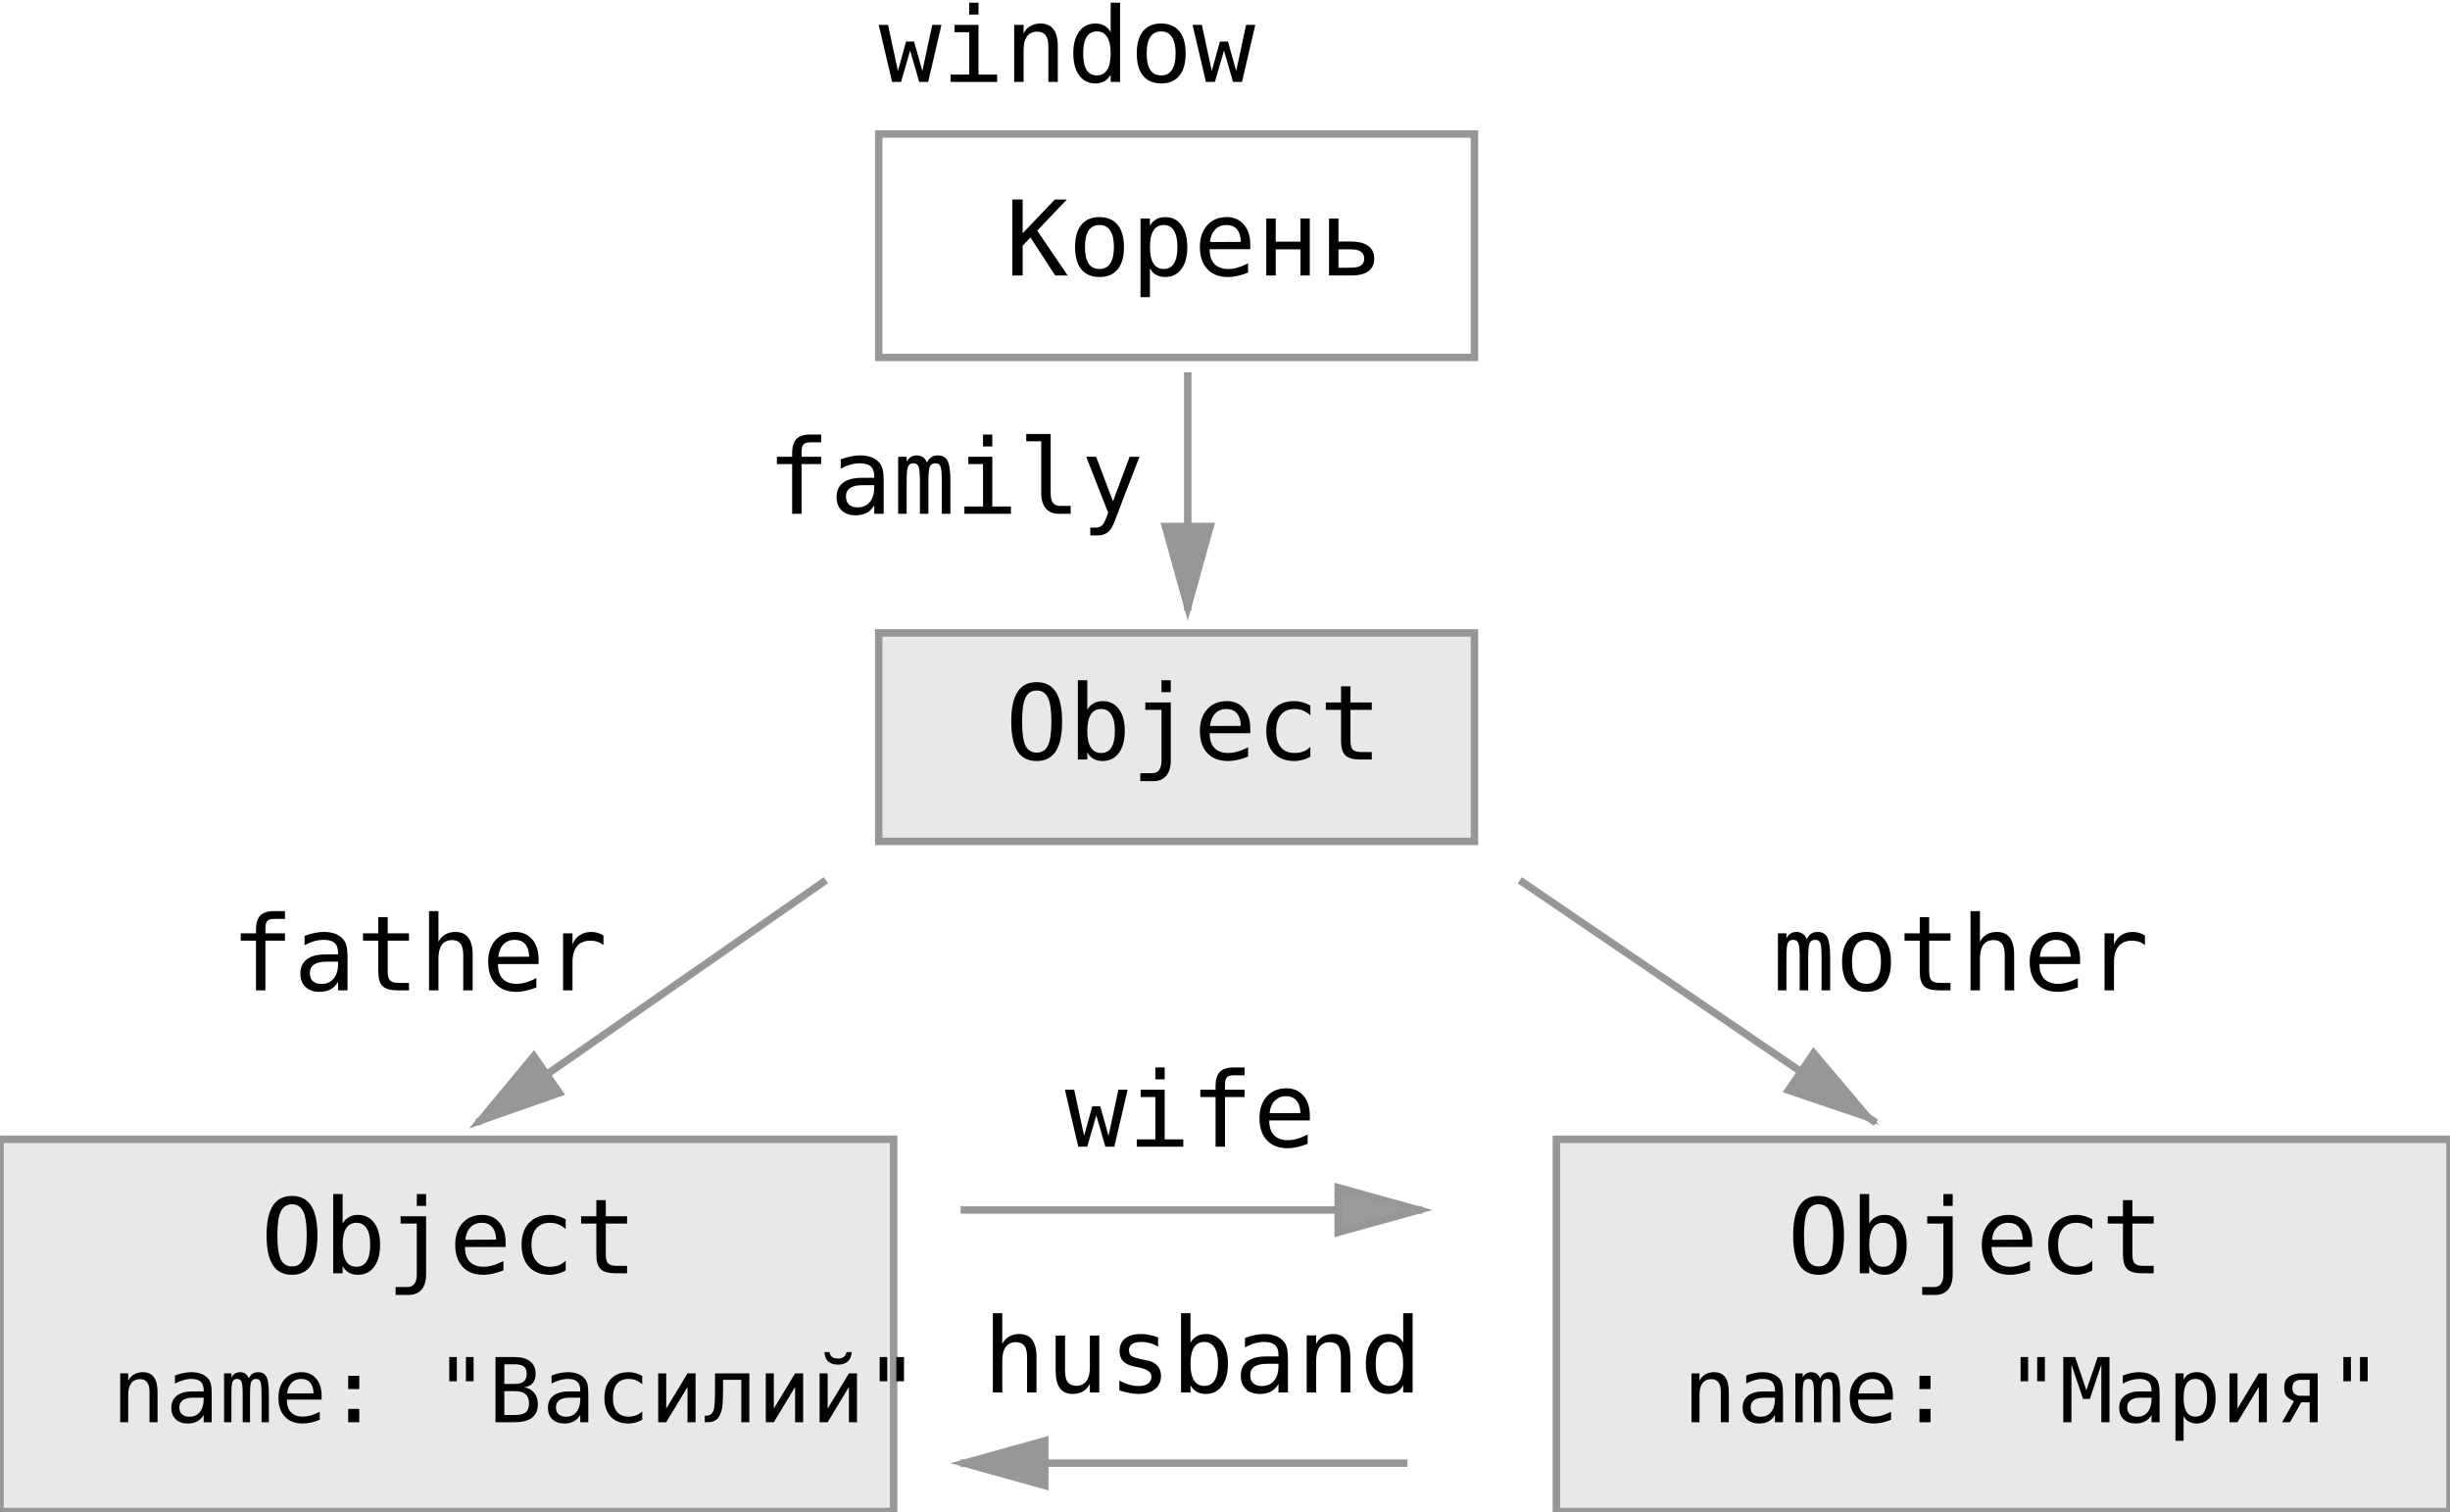
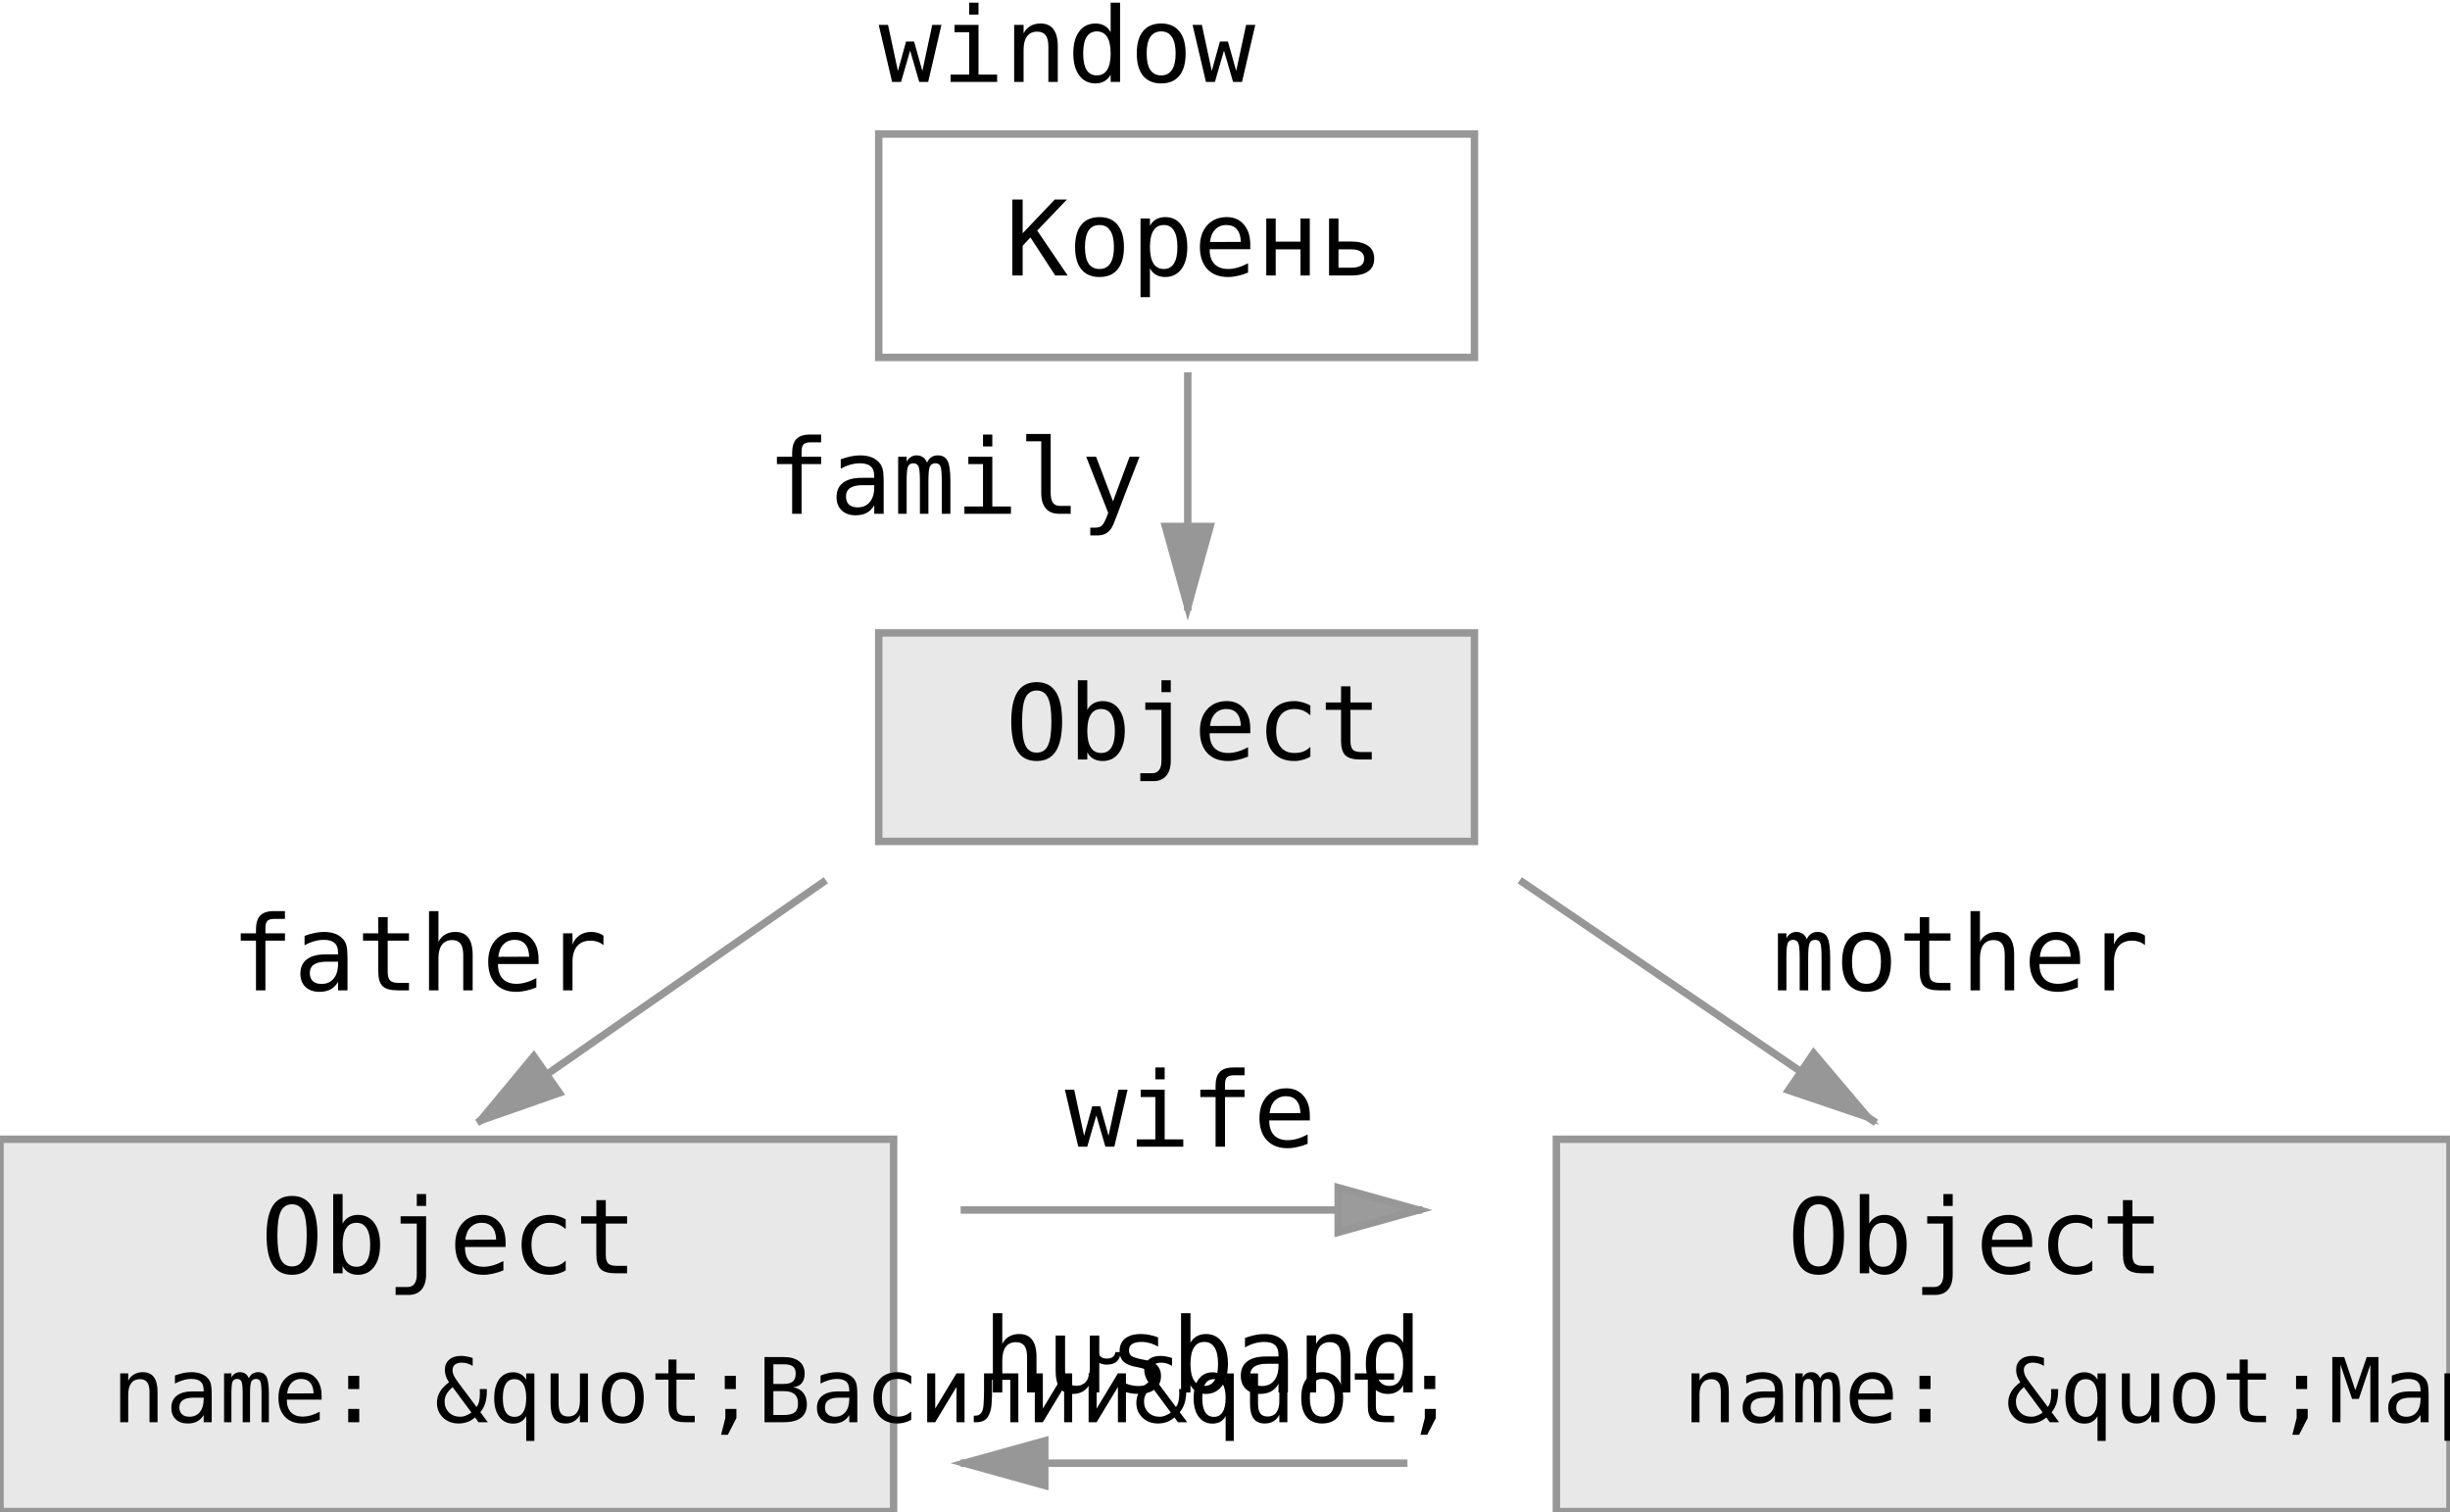
- <svg xmlns="http://www.w3.org/2000/svg" width="329px" height="203px" viewBox="0 0 329 203" version="1.1">
-   <defs />
-   <g id="family" stroke="none" stroke-width="1" fill="none" fill-rule="evenodd">
-     <path d="M188.5,196.5 L129.5,196.5" id="Line" stroke="#979797" stroke-linecap="square" fill="#979797" />
-     <path id="Line-decoration-1" d="M129.5,196.5 C133.28,197.55 136.52,198.45 140.3,199.5 C140.3,197.4 140.3,195.6 140.3,193.5 C136.52,194.55 133.28,195.45 129.5,196.5 C129.5,196.5 129.5,196.5 129.5,196.5 Z" stroke="#979797" stroke-linecap="square" fill="#979797" />
-     <rect id="Rectangle-1" stroke="#979797" x="118" y="18" width="80" height="30" />
-     <text id="window" font-family="Consolas" font-size="14" font-weight="normal" fill="#000000">
+ <svg xmlns="http://www.w3.org/2000/svg" width="329" height="203" viewBox="0 0 329 203">
+   <g fill="none" fill-rule="evenodd">
+     <path d="M188.5 196.5h-59" stroke="#979797" stroke-linecap="square" fill="#979797" />
+     <path d="M129.5 196.5l10.8 3v-6l-10.8 3z" stroke="#979797" stroke-linecap="square" fill="#979797" />
+     <path stroke="#979797" d="M118 18h80v30h-80z" />
+     <text font-family="Consolas" font-size="14" fill="#000">
      <tspan x="118" y="11">window</tspan>
    </text>
-     <text id="Корень" font-family="Consolas" font-size="14" font-weight="normal" fill="#000000">
+     <text font-family="Consolas" font-size="14" fill="#000">
      <tspan x="135" y="37">Корень</tspan>
    </text>
-     <rect id="Rectangle-2" stroke="#979797" fill="#E8E8E8" x="118" y="85" width="80" height="28" />
-     <text id="Object" font-family="Consolas" font-size="14" font-weight="normal" fill="#000000">
+     <path stroke="#979797" fill="#E8E8E8" d="M118 85h80v28h-80z" />
+     <text font-family="Consolas" font-size="14" fill="#000">
      <tspan x="135" y="102">Object</tspan>
    </text>
-     <rect id="Rectangle-3" stroke="#979797" fill="#E8E8E8" x="0" y="153" width="120" height="50" />
-     <text id="Object-2" font-family="Consolas" font-size="14" font-weight="normal" fill="#000000">
+     <path stroke="#979797" fill="#E8E8E8" d="M0 153h120v50H0z" />
+     <text font-family="Consolas" font-size="14" fill="#000">
      <tspan x="35" y="171">Object</tspan>
    </text>
-     <text id="father" font-family="Consolas" font-size="14" font-weight="normal" fill="#000000">
+     <text font-family="Consolas" font-size="14" fill="#000">
      <tspan x="31" y="133">father</tspan>
    </text>
-     <text id="wife" font-family="Consolas" font-size="14" font-weight="normal" fill="#000000">
+     <text font-family="Consolas" font-size="14" fill="#000">
      <tspan x="143" y="154">wife</tspan>
    </text>
-     <text font-family="Consolas" font-size="14" font-weight="normal" fill="#000000">
+     <text font-family="Consolas" font-size="14" fill="#000">
      <tspan x="103" y="69">family</tspan>
    </text>
-     <text id="name:-&quot;Василий&quot;" font-family="Consolas" font-size="12" font-weight="normal" fill="#000000">
-       <tspan x="15" y="191">name: "Василий"</tspan>
+     <text font-family="Consolas" font-size="12" fill="#000">
+       <tspan x="15" y="191">name: &amp;quot;Василий&amp;quot;</tspan>
    </text>
-     <rect id="Rectangle-4" stroke="#979797" fill="#E8E8E8" x="209" y="153" width="120" height="50" />
-     <text id="name:-&quot;Мария&quot;" font-family="Consolas" font-size="12" font-weight="normal" fill="#000000">
-       <tspan x="226" y="191">name: "Мария"</tspan>
+     <path stroke="#979797" fill="#E8E8E8" d="M209 153h120v50H209z" />
+     <text font-family="Consolas" font-size="12" fill="#000">
+       <tspan x="226" y="191">name: &amp;quot;Мария&amp;quot;</tspan>
    </text>
-     <text id="mother" font-family="Consolas" font-size="14" font-weight="normal" fill="#000000">
+     <text font-family="Consolas" font-size="14" fill="#000">
      <tspan x="238" y="133">mother</tspan>
    </text>
-     <text id="Object-3" font-family="Consolas" font-size="14" font-weight="normal" fill="#000000">
+     <text font-family="Consolas" font-size="14" fill="#000">
      <tspan x="240" y="171">Object</tspan>
    </text>
-     <path d="M159.5,50.5 L159.5,81.5" id="Line" stroke="#979797" stroke-linecap="square" fill="#979797" />
-     <path id="Line-decoration-1" d="M159.5,81.5 C160.55,77.72 161.45,74.48 162.5,70.7 C160.4,70.7 158.6,70.7 156.5,70.7 C157.55,74.48 158.45,77.72 159.5,81.5 C159.5,81.5 159.5,81.5 159.5,81.5 Z" stroke="#979797" stroke-linecap="square" fill="#979797" />
-     <path d="M110.5,118.5 L64.5,150.5" id="Line-2" stroke="#979797" stroke-linecap="square" fill="#979797" />
-     <path id="Line-2-decoration-1" d="M64.529,150.48 C68.232,149.183 71.406,148.072 75.108,146.775 C73.909,145.051 72.881,143.573 71.682,141.849 C69.178,144.87 67.033,147.459 64.529,150.48 C64.529,150.48 64.529,150.48 64.529,150.48 Z" stroke="#979797" stroke-linecap="square" fill="#979797" />
-     <path d="M129.5,162.5 L190.5,162.5" id="Line" stroke="#979797" stroke-linecap="square" fill="#9B9B9B" />
-     <path id="Line-decoration-1" d="M190.5,162.5 C186.72,161.45 183.48,160.55 179.7,159.5 C179.7,161.6 179.7,163.4 179.7,165.5 C183.48,164.45 186.72,163.55 190.5,162.5 C190.5,162.5 190.5,162.5 190.5,162.5 Z" stroke="#979797" stroke-linecap="square" fill="#9B9B9B" />
-     <text id="husband" font-family="Consolas" font-size="14" font-weight="normal" fill="#000000">
+     <path d="M159.5 50.5v31" stroke="#979797" stroke-linecap="square" fill="#979797" />
+     <path d="M159.5 81.5l3-10.8h-6l3 10.8zM110.5 118.5l-46 32" stroke="#979797" stroke-linecap="square" fill="#979797" />
+     <path d="M64.53 150.48l10.578-3.705-3.426-4.926-7.153 8.63z" stroke="#979797" stroke-linecap="square" fill="#979797" />
+     <path d="M129.5 162.5h61" stroke="#979797" stroke-linecap="square" fill="#9B9B9B" />
+     <path d="M190.5 162.5l-10.8-3v6l10.8-3z" stroke="#979797" stroke-linecap="square" fill="#9B9B9B" />
+     <text font-family="Consolas" font-size="14" fill="#000">
      <tspan x="132" y="187">husband</tspan>
    </text>
-     <path d="M204.5,118.5 L251.5,150.5" id="Line" stroke="#979797" stroke-linecap="square" fill="#979797" />
-     <path id="Line-decoration-1" d="M250.79,150.016 C248.256,147.021 246.084,144.454 243.551,141.458 C242.369,143.194 241.356,144.682 240.174,146.418 C243.889,147.677 247.074,148.757 250.79,150.016 C250.79,150.016 250.79,150.016 250.79,150.016 Z" stroke="#979797" stroke-linecap="square" fill="#979797" />
+     <path d="M204.5 118.5l47 32" stroke="#979797" stroke-linecap="square" fill="#979797" />
+     <path d="M250.79 150.016l-7.24-8.558c-1.18 1.736-2.194 3.224-3.376 4.96 3.715 1.26 6.9 2.34 10.616 3.598z" stroke="#979797" stroke-linecap="square" fill="#979797" />
  </g>
</svg>
